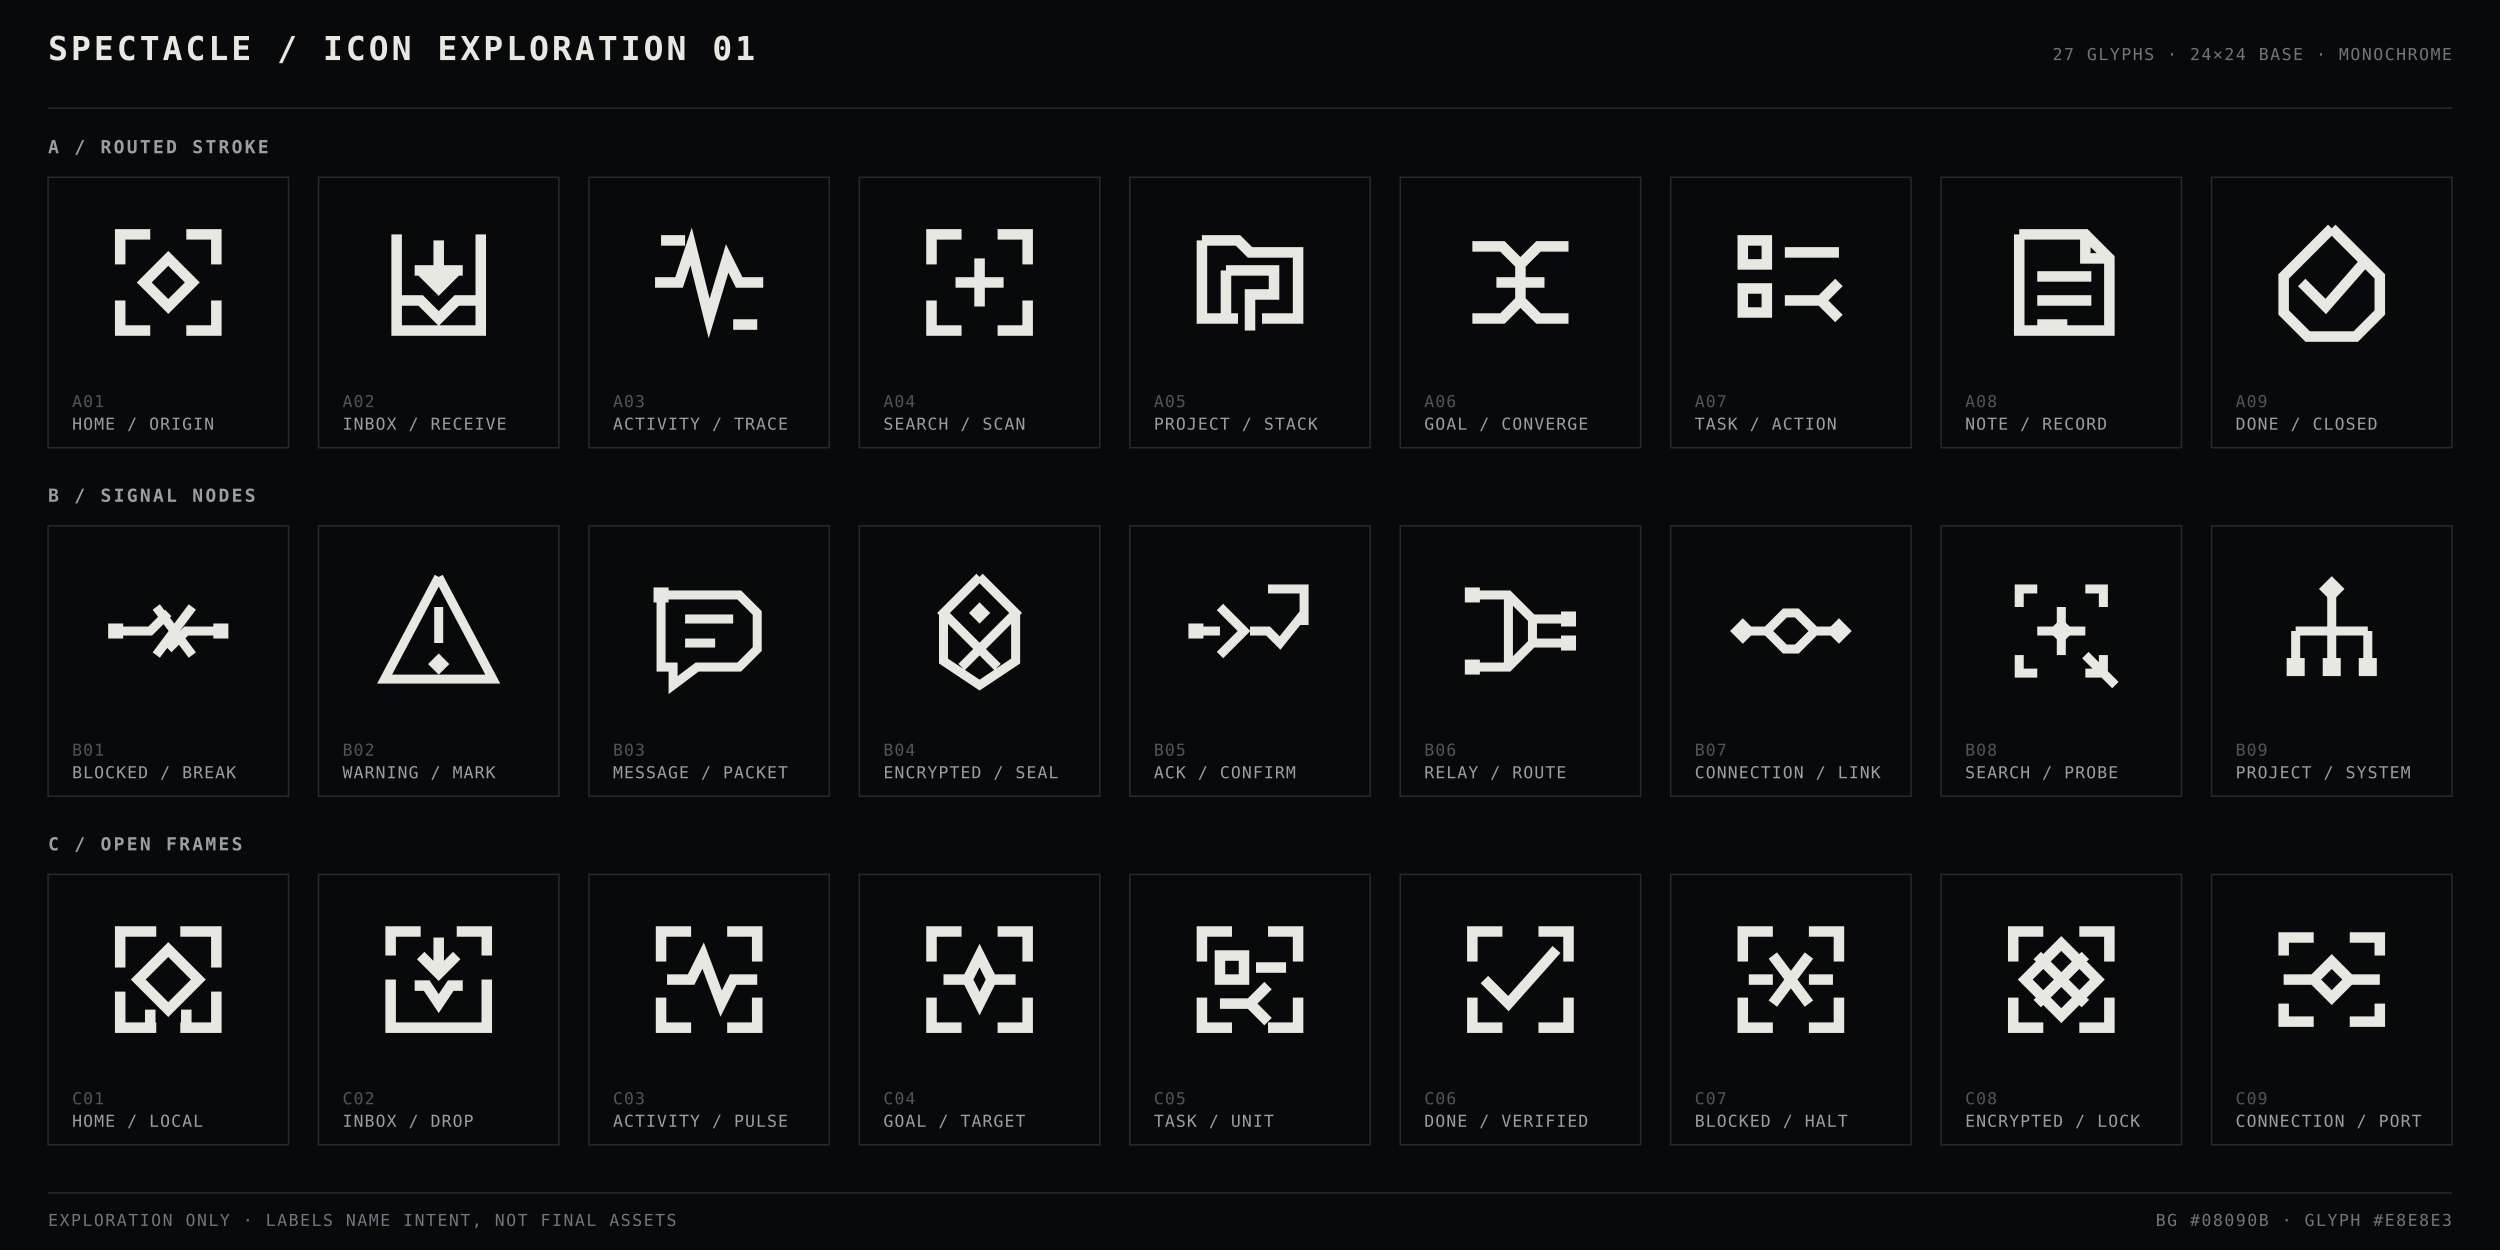
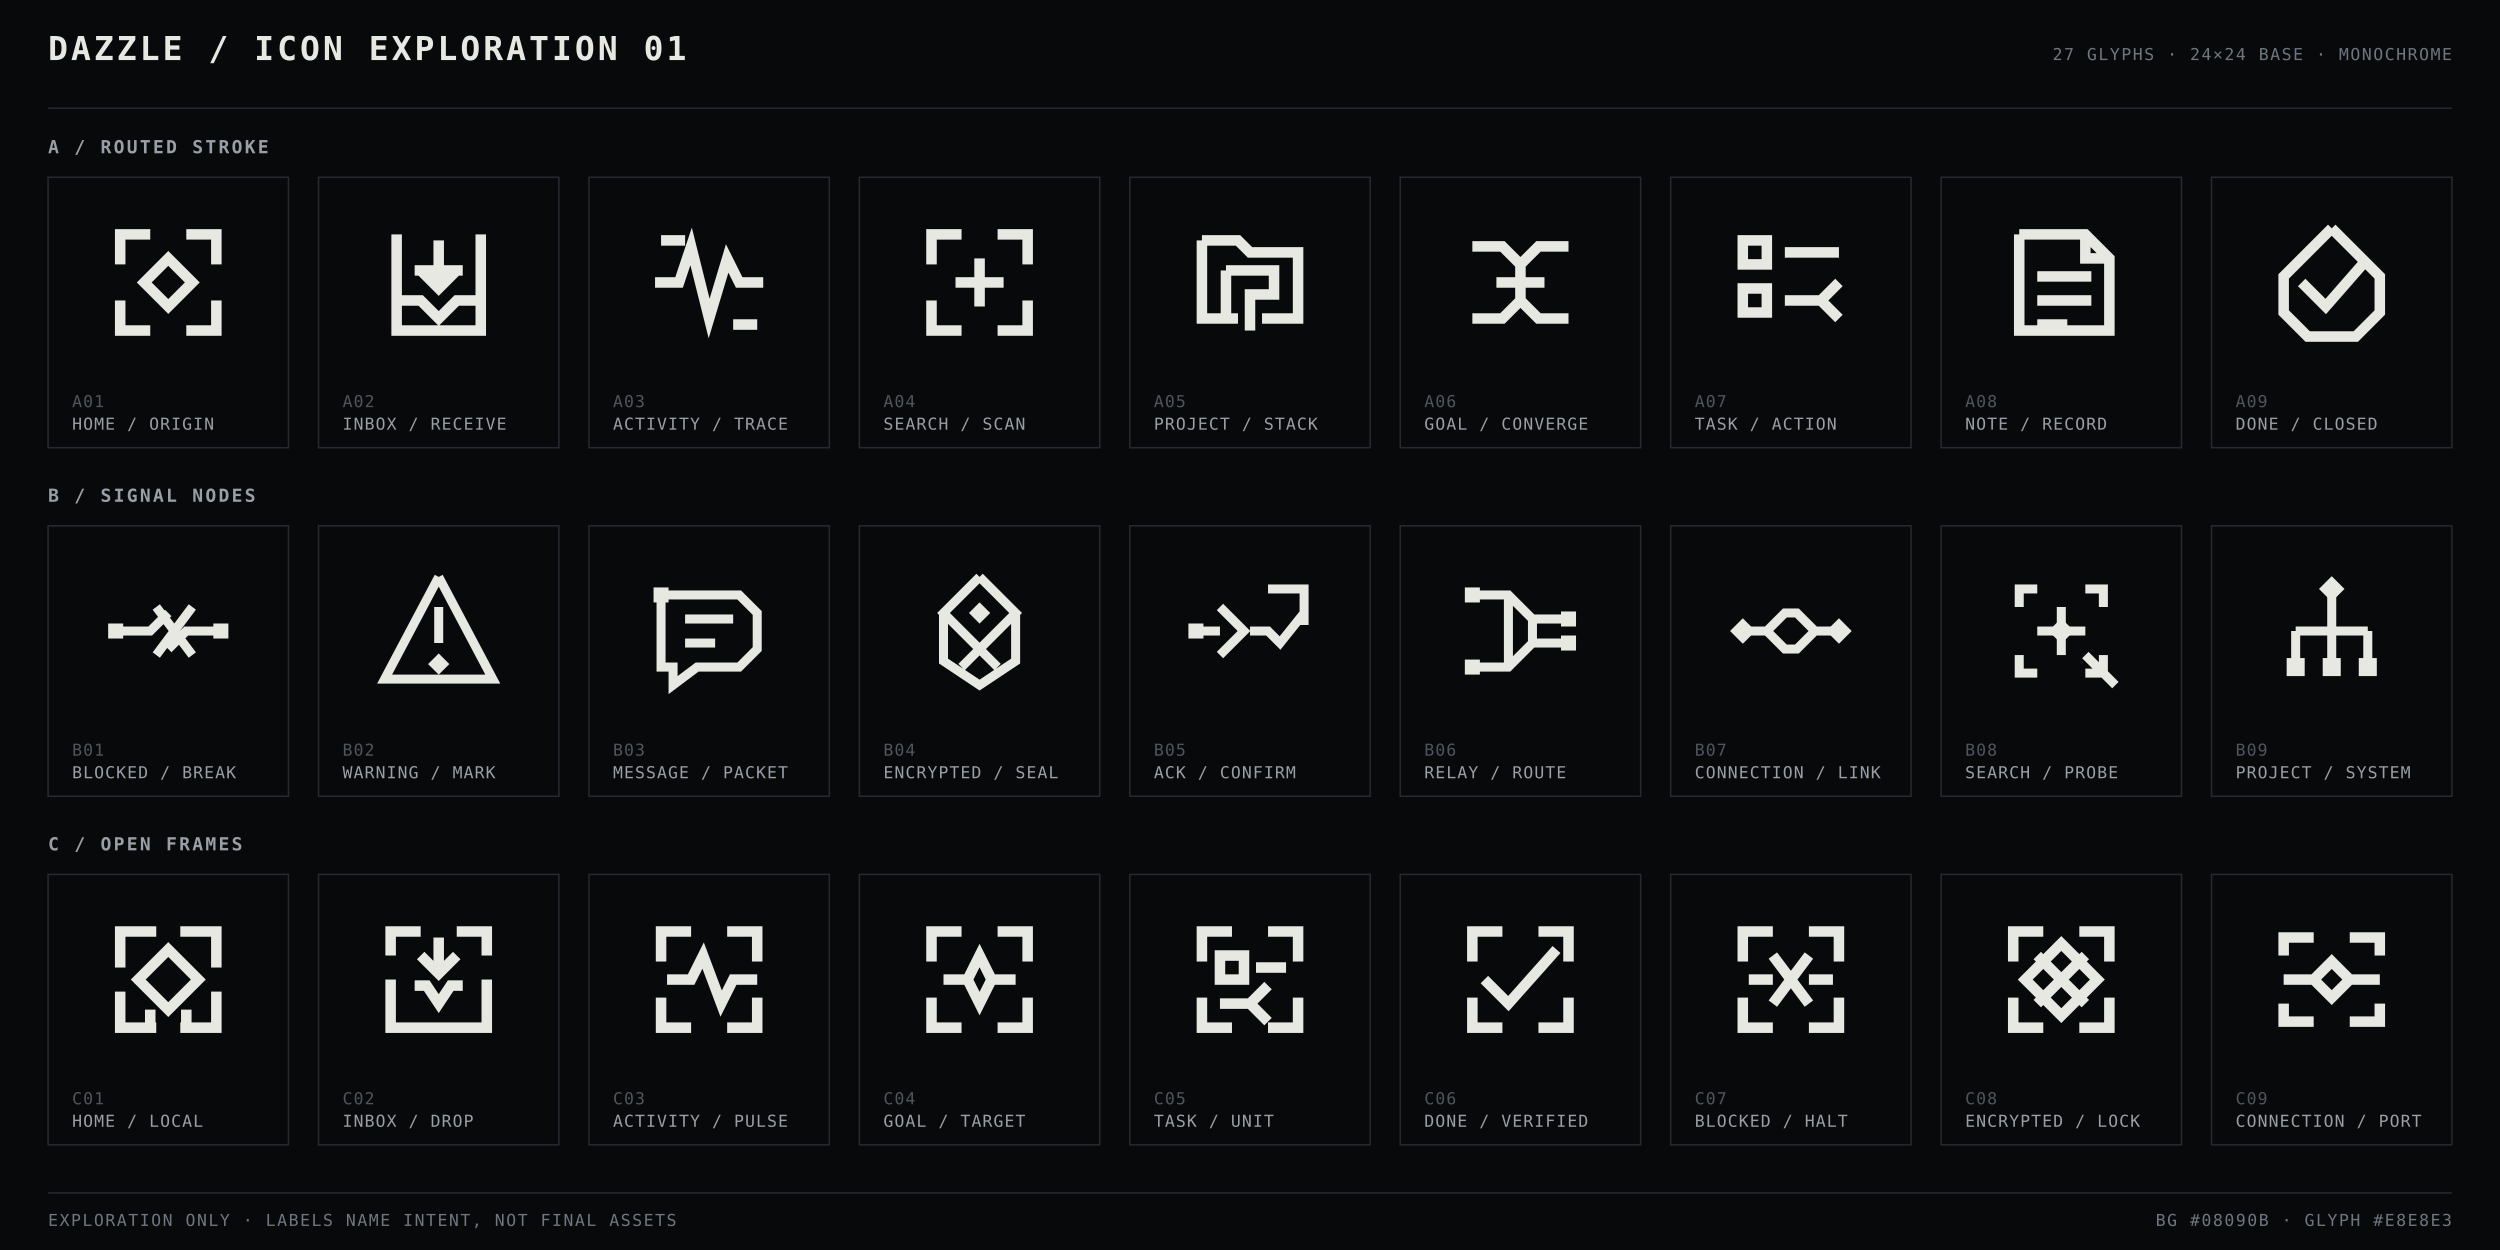
<svg xmlns="http://www.w3.org/2000/svg" width="1664" height="832" viewBox="0 0 1664 832">
  <style>
    .sheet-title { fill: #E8E8E3; font: 600 22px "IBM Plex Mono", "DejaVu Sans Mono", monospace; letter-spacing: 2px; }
    .sheet-meta { fill: #6F767F; font: 11px "IBM Plex Mono", "DejaVu Sans Mono", monospace; letter-spacing: 1px; }
    .grammar-title { fill: #9A9FA6; font: 600 12px "IBM Plex Mono", "DejaVu Sans Mono", monospace; letter-spacing: 1.5px; }
    .cell { fill: #08090B; stroke: #252A31; stroke-width: 1; }
    .label { fill: #9A9FA6; font: 11px "IBM Plex Mono", "DejaVu Sans Mono", monospace; letter-spacing: .7px; }
    .code { fill: #50555C; }
    .a, .b, .c { fill: none; stroke: #E8E8E3; stroke-linecap: butt; stroke-linejoin: miter; }
    .a { stroke-width: 1.75; }
    .b { stroke-width: 1.5; }
    .c { stroke-width: 1.75; }
    .node { fill: #E8E8E3; stroke: none; }
  </style>
  <rect width="1664" height="832" fill="#08090B" />
  <path d="M32 72H1632" stroke="#252A31" />
-   <text class="sheet-title" x="32" y="40">SPECTACLE / ICON EXPLORATION 01</text>
+   <text class="sheet-title" x="32" y="40">DAZZLE / ICON EXPLORATION 01</text>
  <text class="sheet-meta" x="1632" y="40" text-anchor="end">27 GLYPHS · 24×24 BASE · MONOCHROME</text>
  <text class="grammar-title" x="32" y="102">A / ROUTED STROKE</text>
  <g transform="translate(32 118)">
    <rect class="cell" width="160" height="180" />
    <svg x="32" y="22" width="96" height="96" viewBox="0 0 24 24" aria-label="Home experiment A01">
      <path class="a" d="M4 9V4H9M15 4H20V9M4 15V20H9M15 20H20V15M8 12L12 8L16 12L12 16Z" />
    </svg>
    <text class="label" x="16" y="153">
      <tspan class="code">A01</tspan>
      <tspan x="16" dy="15">HOME / ORIGIN</tspan>
    </text>
  </g>
  <g transform="translate(212 118)">
    <rect class="cell" width="160" height="180" />
    <svg x="32" y="22" width="96" height="96" viewBox="0 0 24 24" aria-label="Inbox experiment A02">
      <path class="a" d="M5 4V20H19V4M5 15H9L12 18L15 15H19M8 10H16M12 5V13M9 10L12 13L15 10" />
    </svg>
    <text class="label" x="16" y="153">
      <tspan class="code">A02</tspan>
      <tspan x="16" dy="15">INBOX / RECEIVE</tspan>
    </text>
  </g>
  <g transform="translate(392 118)">
    <rect class="cell" width="160" height="180" />
    <svg x="32" y="22" width="96" height="96" viewBox="0 0 24 24" aria-label="Activity experiment A03">
      <path class="a" d="M3 12H7L9 6L12 18L15 8L17 12H21M4 5H8M16 19H20" />
    </svg>
    <text class="label" x="16" y="153">
      <tspan class="code">A03</tspan>
      <tspan x="16" dy="15">ACTIVITY / TRACE</tspan>
    </text>
  </g>
  <g transform="translate(572 118)">
    <rect class="cell" width="160" height="180" />
    <svg x="32" y="22" width="96" height="96" viewBox="0 0 24 24" aria-label="Search experiment A04">
      <path class="a" d="M9 4H4V9M15 4H20V9M4 15V20H9M15 20H20V15M8 12H16M12 8V16" />
    </svg>
    <text class="label" x="16" y="153">
      <tspan class="code">A04</tspan>
      <tspan x="16" dy="15">SEARCH / SCAN</tspan>
    </text>
  </g>
  <g transform="translate(752 118)">
    <rect class="cell" width="160" height="180" />
    <svg x="32" y="22" width="96" height="96" viewBox="0 0 24 24" aria-label="Project experiment A05">
      <path class="a" d="M4 5H10L12 7H20V18H14M10 18H4V5M8 10H16V14H12V20M8 10V18H10" />
    </svg>
    <text class="label" x="16" y="153">
      <tspan class="code">A05</tspan>
      <tspan x="16" dy="15">PROJECT / STACK</tspan>
    </text>
  </g>
  <g transform="translate(932 118)">
    <rect class="cell" width="160" height="180" />
    <svg x="32" y="22" width="96" height="96" viewBox="0 0 24 24" aria-label="Goal experiment A06">
      <path class="a" d="M4 6H9L12 9L15 6H20M4 18H9L12 15L15 18H20M12 9V15M8 12H16" />
    </svg>
    <text class="label" x="16" y="153">
      <tspan class="code">A06</tspan>
      <tspan x="16" dy="15">GOAL / CONVERGE</tspan>
    </text>
  </g>
  <g transform="translate(1112 118)">
    <rect class="cell" width="160" height="180" />
    <svg x="32" y="22" width="96" height="96" viewBox="0 0 24 24" aria-label="Task experiment A07">
      <path class="a" d="M4 5H8V9H4ZM11 7H20M4 13H8V17H4ZM11 15H17L20 12M17 15L20 18" />
    </svg>
    <text class="label" x="16" y="153">
      <tspan class="code">A07</tspan>
      <tspan x="16" dy="15">TASK / ACTION</tspan>
    </text>
  </g>
  <g transform="translate(1292 118)">
    <rect class="cell" width="160" height="180" />
    <svg x="32" y="22" width="96" height="96" viewBox="0 0 24 24" aria-label="Note experiment A08">
      <path class="a" d="M5 4H16L20 8V20H5V4M16 4V8H20M8 11H17M8 15H17M8 19H13" />
    </svg>
    <text class="label" x="16" y="153">
      <tspan class="code">A08</tspan>
      <tspan x="16" dy="15">NOTE / RECORD</tspan>
    </text>
  </g>
  <g transform="translate(1472 118)">
    <rect class="cell" width="160" height="180" />
    <svg x="32" y="22" width="96" height="96" viewBox="0 0 24 24" aria-label="Done experiment A09">
      <path class="a" d="M12 3L20 11V17L16 21H8L4 17V11L12 3M7 12L11 16L18 8" />
    </svg>
    <text class="label" x="16" y="153">
      <tspan class="code">A09</tspan>
      <tspan x="16" dy="15">DONE / CLOSED</tspan>
    </text>
  </g>
  <text class="grammar-title" x="32" y="334">B / SIGNAL NODES</text>
  <g transform="translate(32 350)">
    <rect class="cell" width="160" height="180" />
    <svg x="32" y="22" width="96" height="96" viewBox="0 0 24 24" aria-label="Blocked experiment B01">
      <path class="b" d="M3 12H9L12 9M12 15L15 12H21M10 8L16 16M16 8L10 16" />
      <rect class="node" x="2" y="10.75" width="2.5" height="2.5" />
      <rect class="node" x="19.5" y="10.75" width="2.5" height="2.5" />
    </svg>
    <text class="label" x="16" y="153">
      <tspan class="code">B01</tspan>
      <tspan x="16" dy="15">BLOCKED / BREAK</tspan>
    </text>
  </g>
  <g transform="translate(212 350)">
    <rect class="cell" width="160" height="180" />
    <svg x="32" y="22" width="96" height="96" viewBox="0 0 24 24" aria-label="Warning experiment B02">
      <path class="b" d="M12 3L21 20H3L12 3M12 8V14" />
      <rect class="node" x="10.75" y="16.25" width="2.5" height="2.5" transform="rotate(45 12 17.5)" />
    </svg>
    <text class="label" x="16" y="153">
      <tspan class="code">B02</tspan>
      <tspan x="16" dy="15">WARNING / MARK</tspan>
    </text>
  </g>
  <g transform="translate(392 350)">
    <rect class="cell" width="160" height="180" />
    <svg x="32" y="22" width="96" height="96" viewBox="0 0 24 24" aria-label="Message experiment B03">
      <path class="b" d="M4 6H17L20 9V15L17 18H10L6 21V18H4V6M8 10H16M8 14H13" />
      <rect class="node" x="2.75" y="4.75" width="2.5" height="2.5" />
    </svg>
    <text class="label" x="16" y="153">
      <tspan class="code">B03</tspan>
      <tspan x="16" dy="15">MESSAGE / PACKET</tspan>
    </text>
  </g>
  <g transform="translate(572 350)">
    <rect class="cell" width="160" height="180" />
    <svg x="32" y="22" width="96" height="96" viewBox="0 0 24 24" aria-label="Encrypted experiment B04">
      <path class="b" d="M12 3L18 9L12 15L6 9L12 3M6 9V17L12 21L18 17V9M9 12L15 18M15 12L9 18" />
      <rect class="node" x="10.75" y="7.75" width="2.5" height="2.5" transform="rotate(45 12 9)" />
    </svg>
    <text class="label" x="16" y="153">
      <tspan class="code">B04</tspan>
      <tspan x="16" dy="15">ENCRYPTED / SEAL</tspan>
    </text>
  </g>
  <g transform="translate(752 350)">
    <rect class="cell" width="160" height="180" />
    <svg x="32" y="22" width="96" height="96" viewBox="0 0 24 24" aria-label="Acknowledged experiment B05">
      <path class="b" d="M3 12H7M7 8L11 12L7 16M12 12H15L17 14L21 9M15 5H21V11" />
      <rect class="node" x="1.75" y="10.75" width="2.5" height="2.5" />
    </svg>
    <text class="label" x="16" y="153">
      <tspan class="code">B05</tspan>
      <tspan x="16" dy="15">ACK / CONFIRM</tspan>
    </text>
  </g>
  <g transform="translate(932 350)">
    <rect class="cell" width="160" height="180" />
    <svg x="32" y="22" width="96" height="96" viewBox="0 0 24 24" aria-label="Relay experiment B06">
      <path class="b" d="M4 6H10L14 10H20M4 18H10L14 14H20M10 6V18M14 10V14" />
      <rect class="node" x="2.75" y="4.75" width="2.5" height="2.5" />
      <rect class="node" x="18.75" y="8.75" width="2.5" height="2.5" />
      <rect class="node" x="18.75" y="12.75" width="2.5" height="2.5" />
      <rect class="node" x="2.75" y="16.75" width="2.5" height="2.5" />
    </svg>
    <text class="label" x="16" y="153">
      <tspan class="code">B06</tspan>
      <tspan x="16" dy="15">RELAY / ROUTE</tspan>
    </text>
  </g>
  <g transform="translate(1112 350)">
    <rect class="cell" width="160" height="180" />
    <svg x="32" y="22" width="96" height="96" viewBox="0 0 24 24" aria-label="Connection experiment B07">
      <path class="b" d="M4 12H8L11 9H13L16 12H20M8 12L11 15H13L16 12" />
      <rect class="node" x="2.5" y="10.5" width="3" height="3" transform="rotate(45 4 12)" />
      <rect class="node" x="18.5" y="10.5" width="3" height="3" transform="rotate(45 20 12)" />
    </svg>
    <text class="label" x="16" y="153">
      <tspan class="code">B07</tspan>
      <tspan x="16" dy="15">CONNECTION / LINK</tspan>
    </text>
  </g>
  <g transform="translate(1292 350)">
    <rect class="cell" width="160" height="180" />
    <svg x="32" y="22" width="96" height="96" viewBox="0 0 24 24" aria-label="Search experiment B08">
      <path class="b" d="M5 8V5H8M16 5H19V8M5 16V19H8M16 19H19V16M8 12H16M12 8V16M16 16L21 21" />
      <rect class="node" x="10.5" y="10.5" width="3" height="3" transform="rotate(45 12 12)" />
    </svg>
    <text class="label" x="16" y="153">
      <tspan class="code">B08</tspan>
      <tspan x="16" dy="15">SEARCH / PROBE</tspan>
    </text>
  </g>
  <g transform="translate(1472 350)">
    <rect class="cell" width="160" height="180" />
    <svg x="32" y="22" width="96" height="96" viewBox="0 0 24 24" aria-label="Project experiment B09">
      <path class="b" d="M12 5V9M6 12H18M6 12V18M12 9V18M18 12V18" />
      <rect class="node" x="10.5" y="3.5" width="3" height="3" transform="rotate(45 12 5)" />
      <rect class="node" x="4.5" y="16.5" width="3" height="3" />
      <rect class="node" x="10.5" y="16.5" width="3" height="3" />
      <rect class="node" x="16.5" y="16.5" width="3" height="3" />
    </svg>
    <text class="label" x="16" y="153">
      <tspan class="code">B09</tspan>
      <tspan x="16" dy="15">PROJECT / SYSTEM</tspan>
    </text>
  </g>
  <text class="grammar-title" x="32" y="566">C / OPEN FRAMES</text>
  <g transform="translate(32 582)">
    <rect class="cell" width="160" height="180" />
    <svg x="32" y="22" width="96" height="96" viewBox="0 0 24 24" aria-label="Home experiment C01">
      <path class="c" d="M4 10V4H10M14 4H20V10M4 14V20H10M14 20H20V14M12 7L17 12L12 17L7 12Z" />
      <path class="c" d="M9 20V17M15 20V17" />
    </svg>
    <text class="label" x="16" y="153">
      <tspan class="code">C01</tspan>
      <tspan x="16" dy="15">HOME / LOCAL</tspan>
    </text>
  </g>
  <g transform="translate(212 582)">
    <rect class="cell" width="160" height="180" />
    <svg x="32" y="22" width="96" height="96" viewBox="0 0 24 24" aria-label="Inbox experiment C02">
      <path class="c" d="M4 8V4H9M15 4H20V8M4 12V20H20V12M8 13H10L12 16L14 13H16M12 5V11M9 8L12 11L15 8" />
    </svg>
    <text class="label" x="16" y="153">
      <tspan class="code">C02</tspan>
      <tspan x="16" dy="15">INBOX / DROP</tspan>
    </text>
  </g>
  <g transform="translate(392 582)">
    <rect class="cell" width="160" height="180" />
    <svg x="32" y="22" width="96" height="96" viewBox="0 0 24 24" aria-label="Activity experiment C03">
      <path class="c" d="M4 9V4H9M15 4H20V9M4 15V20H9M15 20H20V15M5 12H9L11 8L14 16L16 12H20" />
    </svg>
    <text class="label" x="16" y="153">
      <tspan class="code">C03</tspan>
      <tspan x="16" dy="15">ACTIVITY / PULSE</tspan>
    </text>
  </g>
  <g transform="translate(572 582)">
    <rect class="cell" width="160" height="180" />
    <svg x="32" y="22" width="96" height="96" viewBox="0 0 24 24" aria-label="Goal experiment C04">
      <path class="c" d="M4 9V4H9M15 4H20V9M4 15V20H9M15 20H20V15M6 12H10L12 8L14 12H18M14 12L12 16L10 12" />
    </svg>
    <text class="label" x="16" y="153">
      <tspan class="code">C04</tspan>
      <tspan x="16" dy="15">GOAL / TARGET</tspan>
    </text>
  </g>
  <g transform="translate(752 582)">
    <rect class="cell" width="160" height="180" />
    <svg x="32" y="22" width="96" height="96" viewBox="0 0 24 24" aria-label="Task experiment C05">
      <path class="c" d="M4 9V4H9M15 4H20V9M4 15V20H9M15 20H20V15M7 8H11V12H7ZM13 10H18M7 16H12L15 13M12 16L15 19" />
    </svg>
    <text class="label" x="16" y="153">
      <tspan class="code">C05</tspan>
      <tspan x="16" dy="15">TASK / UNIT</tspan>
    </text>
  </g>
  <g transform="translate(932 582)">
    <rect class="cell" width="160" height="180" />
    <svg x="32" y="22" width="96" height="96" viewBox="0 0 24 24" aria-label="Done experiment C06">
      <path class="c" d="M4 9V4H9M15 4H20V9M4 15V20H9M15 20H20V15M6 12L10 16L18 7" />
    </svg>
    <text class="label" x="16" y="153">
      <tspan class="code">C06</tspan>
      <tspan x="16" dy="15">DONE / VERIFIED</tspan>
    </text>
  </g>
  <g transform="translate(1112 582)">
    <rect class="cell" width="160" height="180" />
    <svg x="32" y="22" width="96" height="96" viewBox="0 0 24 24" aria-label="Blocked experiment C07">
      <path class="c" d="M4 9V4H9M15 4H20V9M4 15V20H9M15 20H20V15M5 12H9M15 12H19M9 8L15 16M15 8L9 16" />
    </svg>
    <text class="label" x="16" y="153">
      <tspan class="code">C07</tspan>
      <tspan x="16" dy="15">BLOCKED / HALT</tspan>
    </text>
  </g>
  <g transform="translate(1292 582)">
    <rect class="cell" width="160" height="180" />
    <svg x="32" y="22" width="96" height="96" viewBox="0 0 24 24" aria-label="Encrypted experiment C08">
      <path class="c" d="M4 9V4H9M15 4H20V9M4 15V20H9M15 20H20V15M12 6L18 12L12 18L6 12ZM8 8L16 16M16 8L8 16" />
    </svg>
    <text class="label" x="16" y="153">
      <tspan class="code">C08</tspan>
      <tspan x="16" dy="15">ENCRYPTED / LOCK</tspan>
    </text>
  </g>
  <g transform="translate(1472 582)">
    <rect class="cell" width="160" height="180" />
    <svg x="32" y="22" width="96" height="96" viewBox="0 0 24 24" aria-label="Connection experiment C09">
      <path class="c" d="M4 8V5H9M4 16V19H9M20 8V5H15M20 16V19H15M4 12H9L12 9L15 12H20M9 12L12 15L15 12" />
    </svg>
    <text class="label" x="16" y="153">
      <tspan class="code">C09</tspan>
      <tspan x="16" dy="15">CONNECTION / PORT</tspan>
    </text>
  </g>
  <path d="M32 794H1632" stroke="#252A31" />
  <text class="sheet-meta" x="32" y="816">EXPLORATION ONLY · LABELS NAME INTENT, NOT FINAL ASSETS</text>
  <text class="sheet-meta" x="1632" y="816" text-anchor="end">BG #08090B · GLYPH #E8E8E3</text>
</svg>
